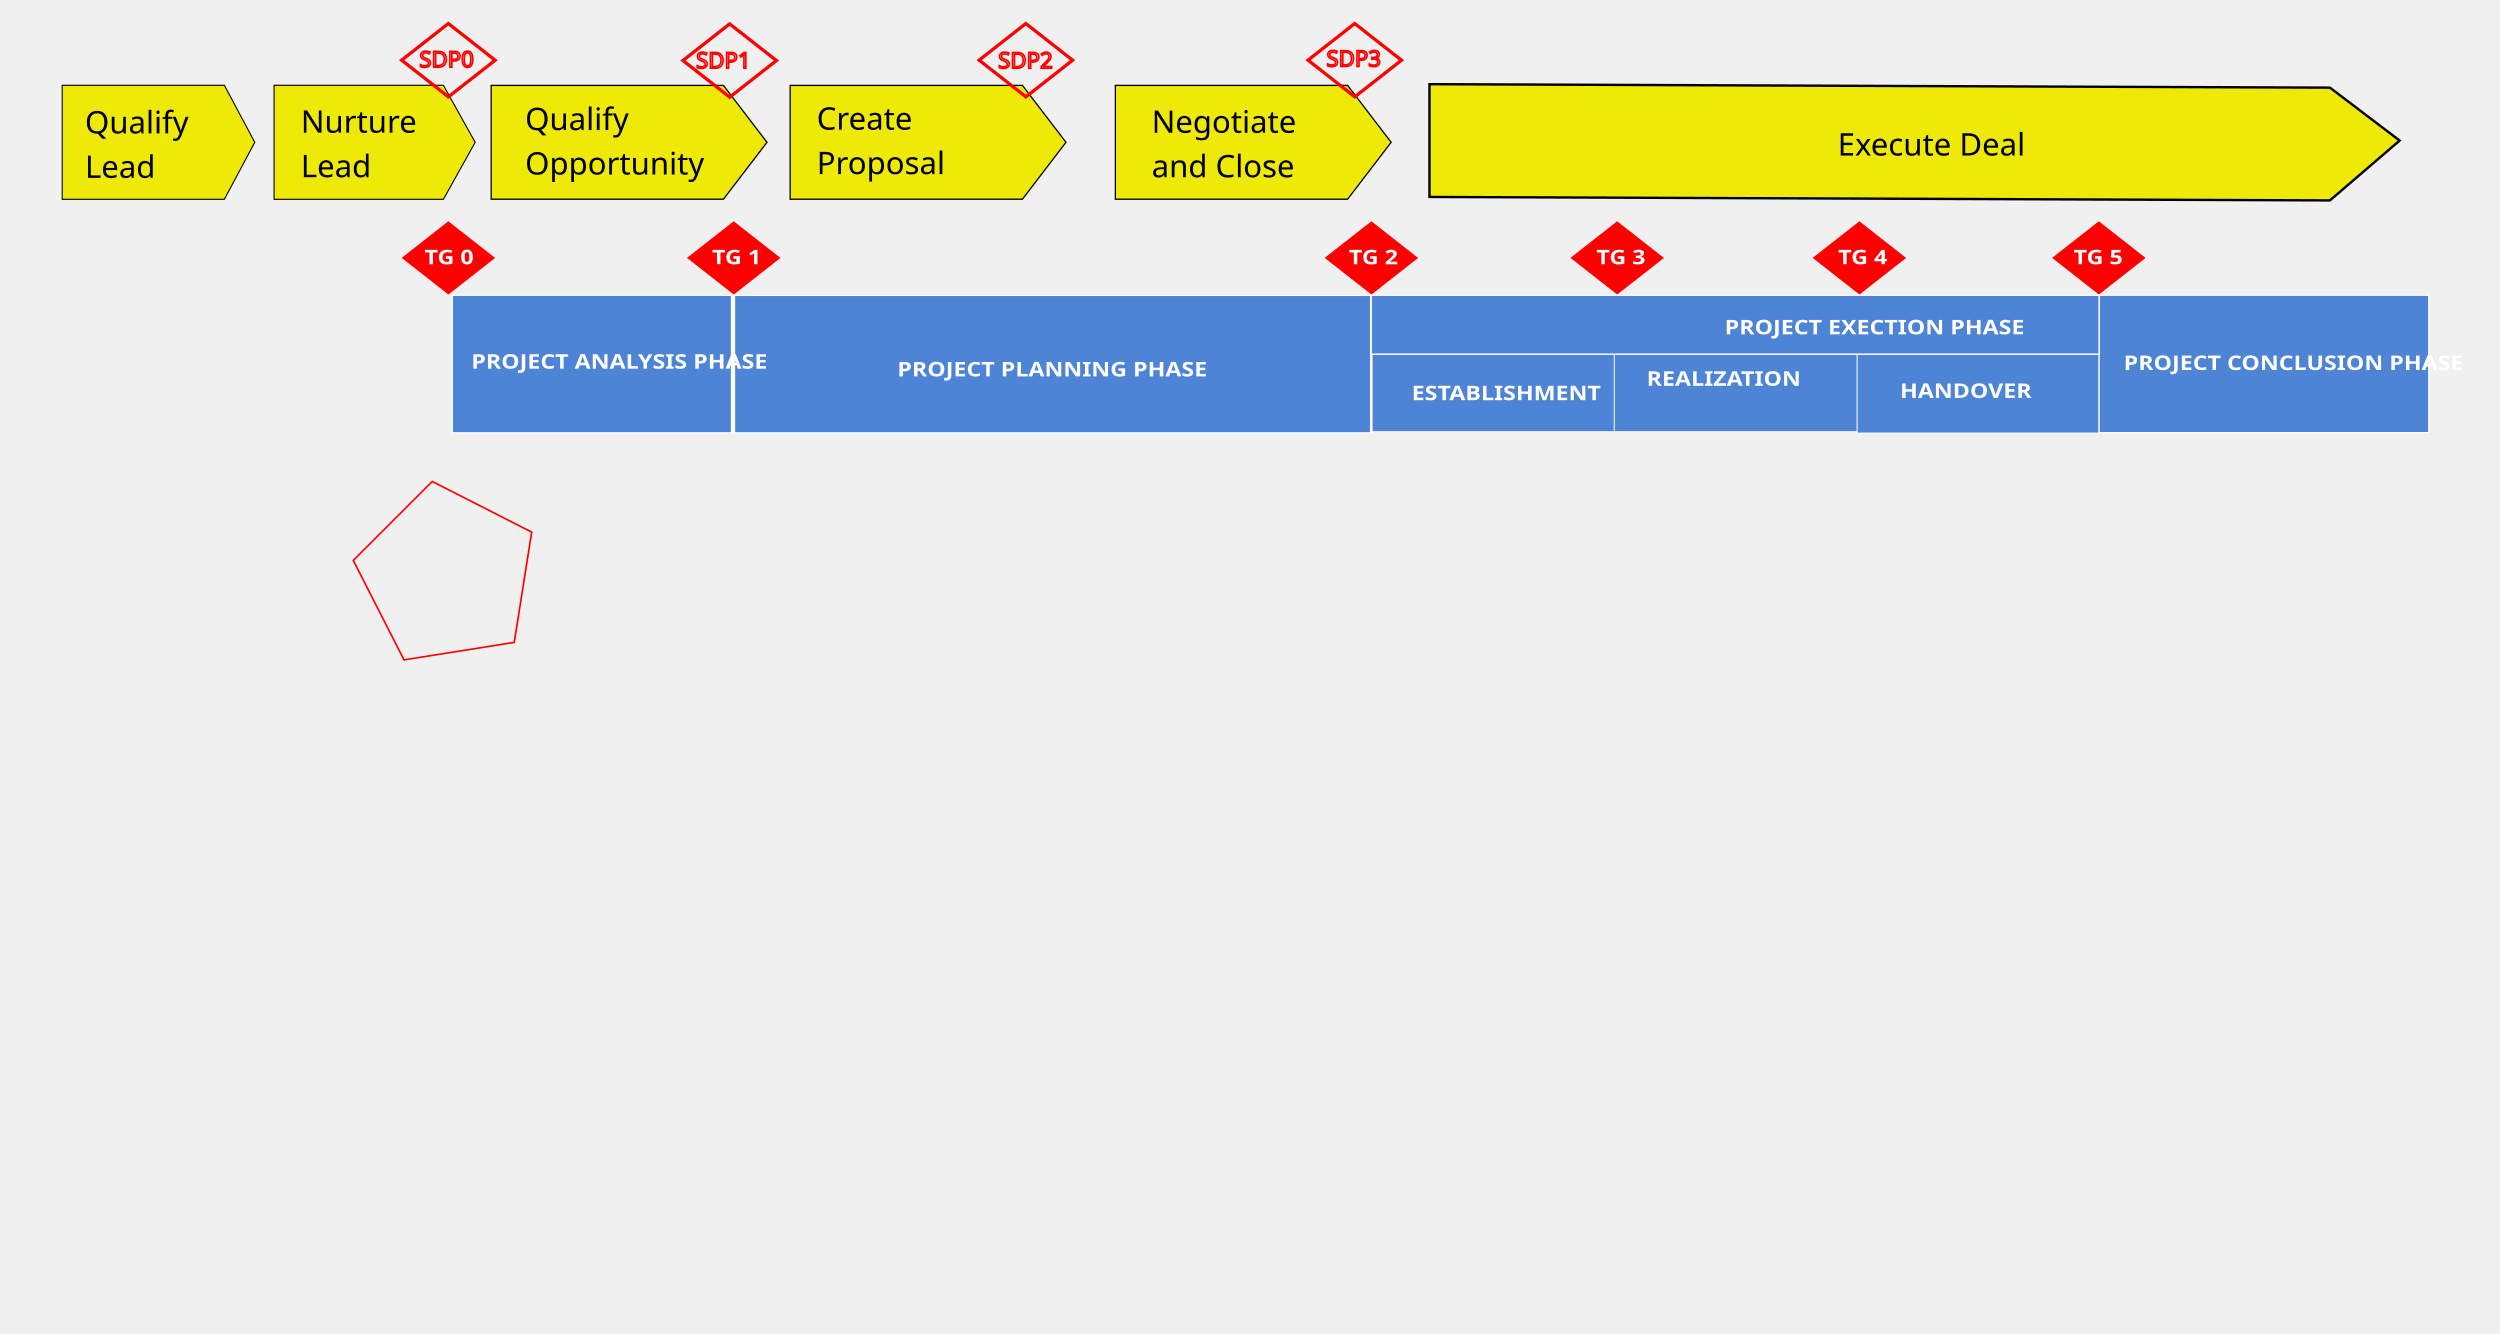
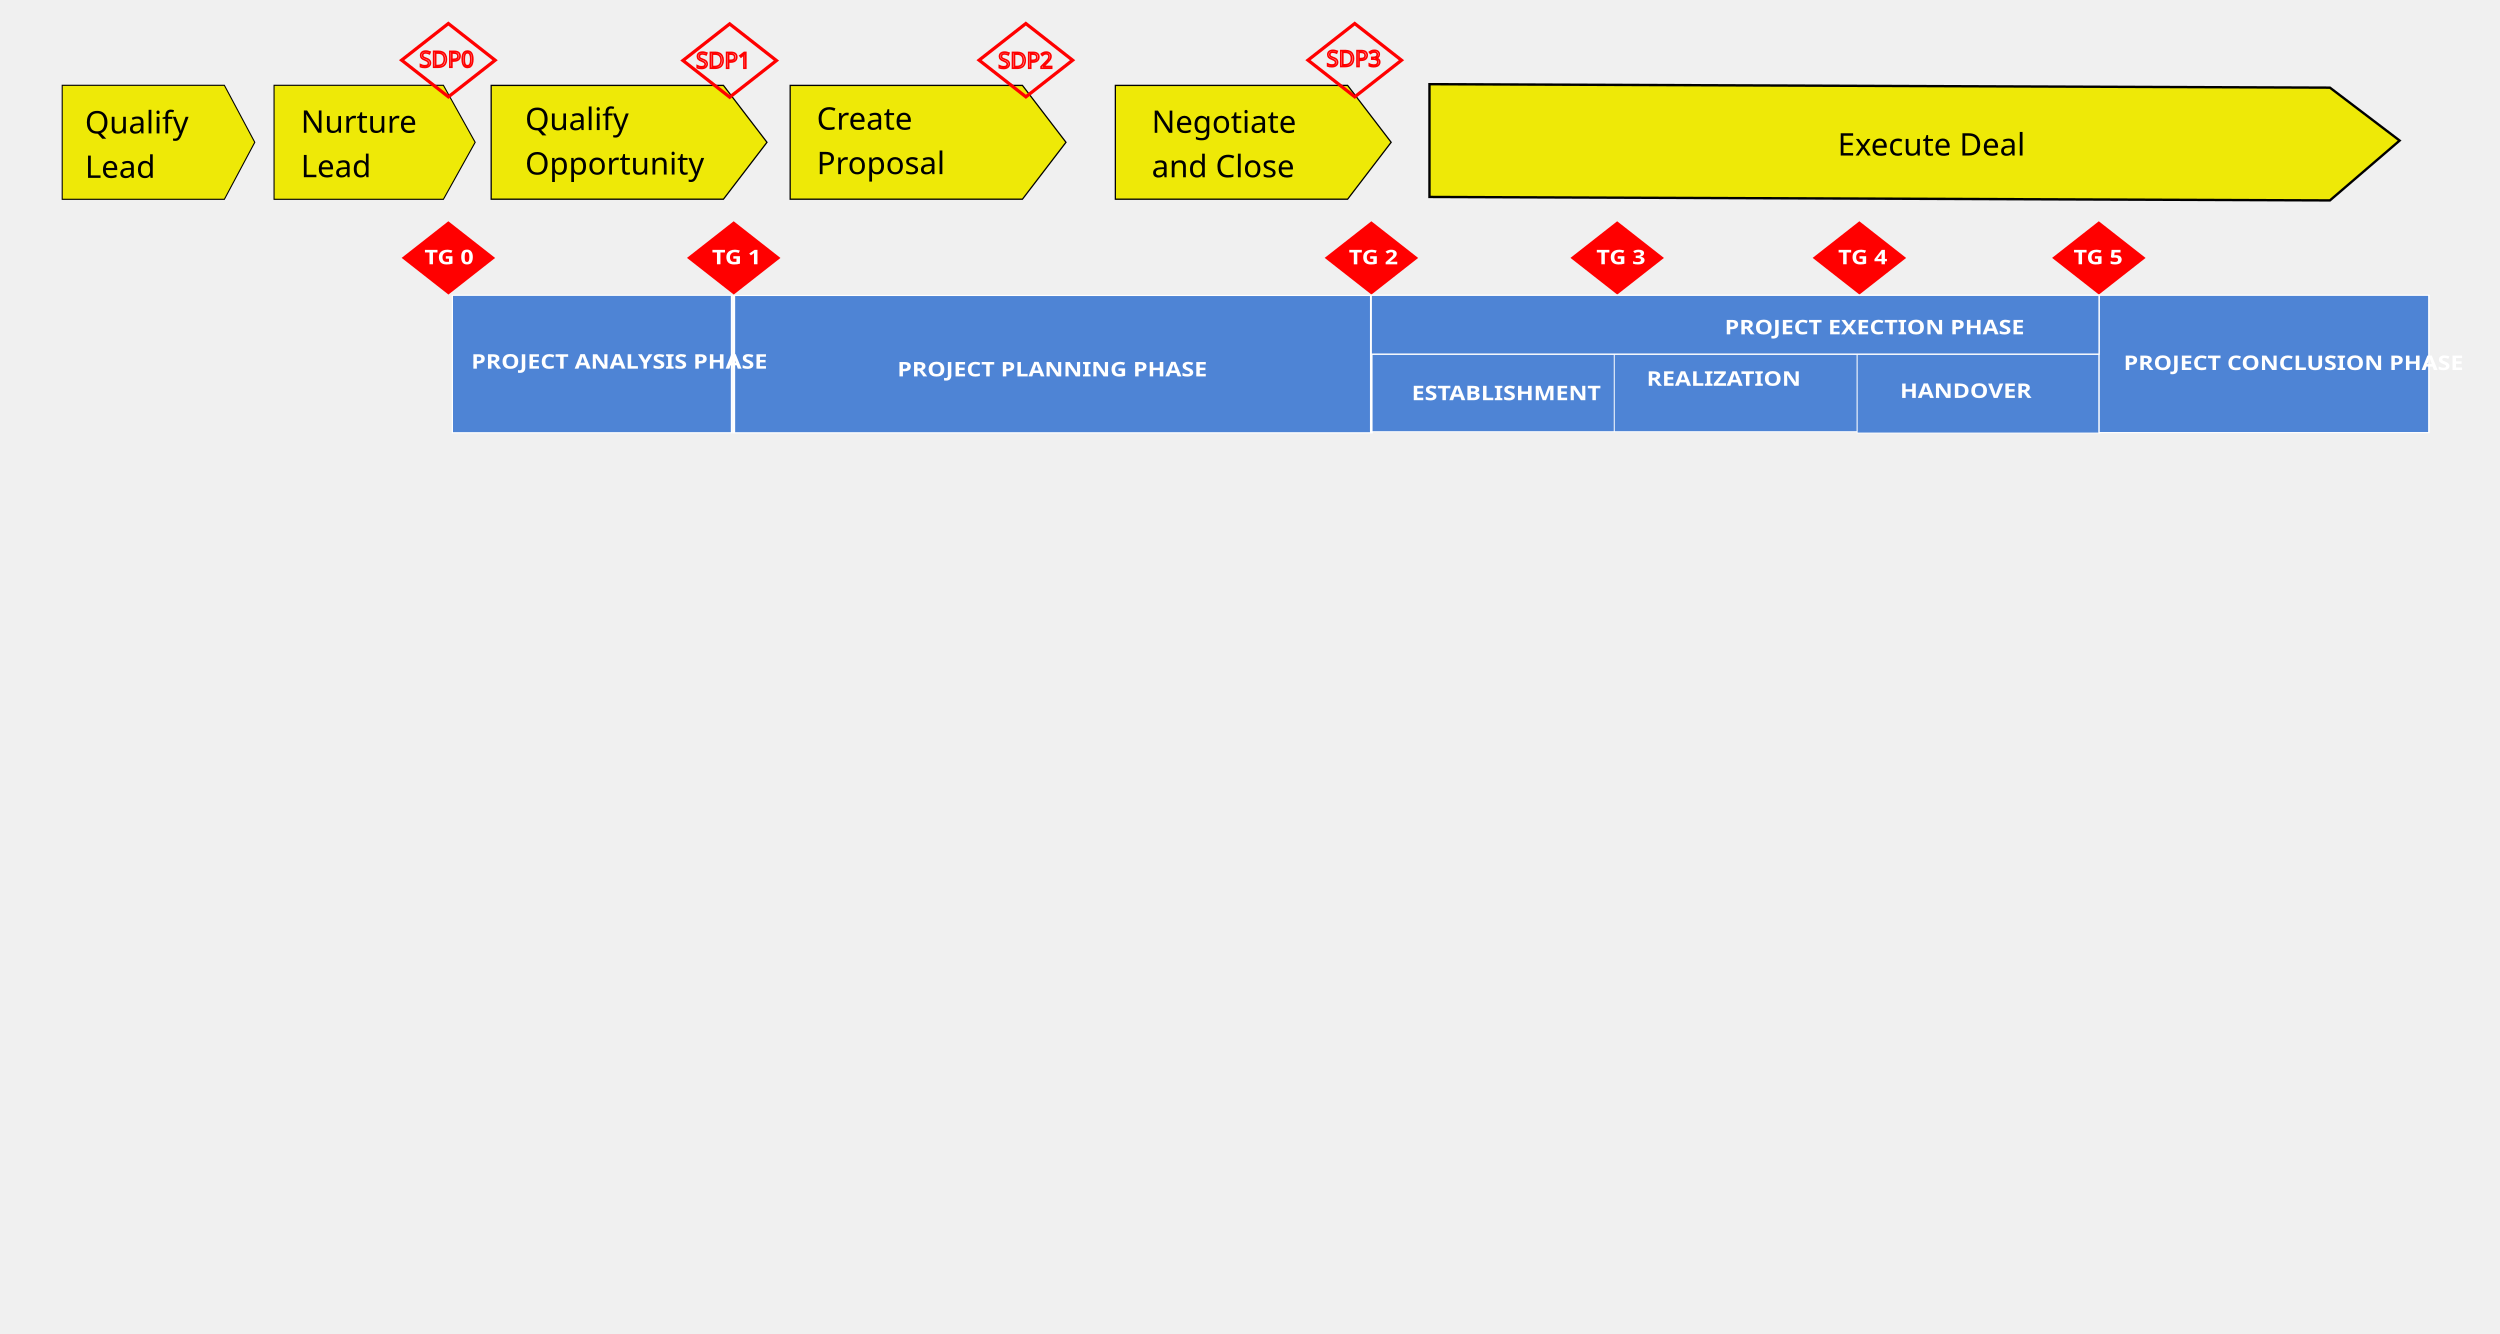
<svg xmlns="http://www.w3.org/2000/svg" xmlns:xlink="http://www.w3.org/1999/xlink" width="1500" height="800" viewBox="0 0 396.87 211.664" version="1.1" id="svg322">
  <defs id="defs316" />
  <g id="layer1" transform="translate(0,-85.33336)" />
  <g id="layer2">
    <a transform="matrix(0.8709487,0,0,0.6828509,51.05893,-49.51598)" id="a5161" xlink:href="https://xlpm-online.com/en/pj/x.pj.act.tg1-all-checklist.php">
      <rect transform="rotate(-45)" y="140.755" x="-46.581" height="12.057" width="12.038" id="rect324" style="fill:#ff0000;fill-opacity:1;stroke:none;stroke-width:0.185;stroke-opacity:1" />
    </a>
    <a transform="matrix(0.8709487,0,0,0.6828509,99.92808,-49.51598)" id="a5164" xlink:href="https://xlpm-online.com/en/pj/x.pj.act.tg2-all-checklist.php">
      <rect transform="rotate(-45)" y="183.267" x="-4.068" height="12.057" width="12.038" id="rect324-2" style="fill:#ff0000;fill-opacity:1;stroke:none;stroke-width:0.185;stroke-opacity:1" />
    </a>
    <a transform="matrix(0.8709487,0,0,0.6828509,86.58492,-49.51598)" id="a5167" xlink:href="https://xlpm-online.com/en/pj/x.pj.act.tg3-all-checklist.php">
      <rect transform="rotate(-45)" y="225.78" x="38.444" height="12.057" width="12.038" id="rect324-3" style="fill:#ff0000;fill-opacity:1;stroke:none;stroke-width:0.185;stroke-opacity:1" />
    </a>
    <a transform="matrix(0.8709487,0,0,0.6828509,72.66824,-49.51598)" id="a5170" xlink:href="https://xlpm-online.com/en/pj/x.pj.act.tg4-all-checklist.php">
      <rect transform="rotate(-45)" y="268.292" x="80.957" height="12.057" width="12.038" id="rect324-0" style="fill:#ff0000;fill-opacity:1;stroke:none;stroke-width:0.185;stroke-opacity:1" />
    </a>
    <a transform="matrix(0.8709487,0,0,0.6828509,58.31729,-49.51599)" id="a5173" xlink:href="https://xlpm-online.com/en/pj/x.pj.act.tg5-all-checklist.php">
      <rect transform="rotate(-45)" y="310.805" x="123.469" height="12.057" width="12.038" id="rect324-6" style="fill:#ff0000;fill-opacity:1;stroke:none;stroke-width:0.185;stroke-opacity:1" />
    </a>
    <a transform="matrix(0.7368316,0,0,0.683568,60.76623,-49.50218)" id="a5104" xlink:href="https://xlpm-online.com/en/pj/x.pj.act.phaseanal-all-checklist.php">
      <rect y="140.992" x="14.995" height="31.927" width="60.122" id="rect4075" style="fill:#4e84d5;fill-opacity:1;stroke:#ffffff;stroke-width:0.265;stroke-opacity:1" />
    </a>
    <a transform="matrix(1.683595,0,0,0.6828509,-9.984146,-49.37195)" id="a5107" xlink:href="https://xlpm-online.com/en/pj/x.pj.act.phaseplan-all-checklist.php">
      <rect y="140.992" x="75.116" height="31.927" width="60.122" id="rect4075-3" style="fill:#4e84d5;fill-opacity:1;stroke:#ffffff;stroke-width:0.265;stroke-opacity:1" />
    </a>
    <a transform="matrix(0.6387065,0,0,0.6828509,131.4638,-49.56882)" id="a5143" xlink:href="https://xlpm-online.com/en/pj/x.pj.act.phaseest-all-checklist.php">
      <rect y="154.948" x="135.205" height="18.003" width="60.188" id="rect4075-8" style="fill:#4e84d5;fill-opacity:1;stroke:#ffffff;stroke-width:0.199;stroke-opacity:1" />
    </a>
    <a transform="matrix(0.6406686,0,0,0.6828509,131.1226,-49.56882)" id="a5146" xlink:href="https://xlpm-online.com/en/pj/x.pj.act.phasereal-all-checklist.php">
      <rect y="154.948" x="195.327" height="18.003" width="60.188" id="rect4075-4" style="fill:#4e84d5;fill-opacity:1;stroke:#ffffff;stroke-width:0.199;stroke-opacity:1" />
    </a>
    <a transform="matrix(0.6406861,0,0,0.6828509,131.1597,-49.36173)" id="a5149" xlink:href="https://xlpm-online.com/en/pj/x.pj.act.phasehand-all-checklist.php">
      <rect y="154.645" x="255.45" height="18.306" width="60.186" id="rect4075-42" style="fill:#4e84d5;fill-opacity:1;stroke:#ffffff;stroke-width:0.2;stroke-opacity:1" />
    </a>
    <a transform="matrix(0.8709487,0,0,0.6828509,58.34115,-49.40334)" id="a5152" xlink:href="https://xlpm-online.com/en/pj/x.pj.act.phaseconc-all-checklist.php">
      <rect y="140.992" x="315.604" height="31.927" width="60.122" id="rect4075-9" style="fill:#4e84d5;fill-opacity:1;stroke:#ffffff;stroke-width:0.265;stroke-opacity:1" />
    </a>
    <a transform="matrix(0.8709487,0,0,0.6828509,58.12499,-49.51598)" id="a5158" xlink:href="https://xlpm-online.com/en/pj/x.pj.act.tg0-all-checklist.php">
      <rect transform="rotate(-45)" y="98.242" x="-89.093" height="12.057" width="12.038" id="rect324-7" style="fill:#ff0000;fill-opacity:1;stroke:none;stroke-width:0.185;stroke-opacity:1" />
    </a>
    <text xml:space="preserve" style="font-style:normal;font-variant:normal;font-weight:bold;font-stretch:normal;font-size:3.439px;line-height:1.25;font-family:Calibri;-inkscape-font-specification:'Calibri, Bold';font-variant-ligatures:normal;font-variant-caps:normal;font-variant-numeric:normal;font-feature-settings:normal;text-align:start;letter-spacing:0px;word-spacing:0px;writing-mode:lr-tb;text-anchor:start;fill:#ffffff;fill-opacity:1;stroke:none;stroke-width:0.215;stroke-opacity:1" x="62.865" y="44.979" id="text4938" transform="scale(1.072042,0.9327993)">
      <tspan id="tspan4936" x="62.865" y="44.979" style="font-style:normal;font-variant:normal;font-weight:bold;font-stretch:normal;font-size:3.439px;font-family:Calibri;-inkscape-font-specification:'Calibri, Bold';font-variant-ligatures:normal;font-variant-caps:normal;font-variant-numeric:normal;font-feature-settings:normal;text-align:start;writing-mode:lr-tb;text-anchor:start;fill:#ffffff;fill-opacity:1;stroke:none;stroke-width:0.215;stroke-opacity:1">TG 0</tspan>
    </text>
    <text xml:space="preserve" style="font-style:normal;font-variant:normal;font-weight:bold;font-stretch:normal;font-size:3.439px;line-height:1.25;font-family:Calibri;-inkscape-font-specification:'Calibri, Bold';font-variant-ligatures:normal;font-variant-caps:normal;font-variant-numeric:normal;font-feature-settings:normal;text-align:start;letter-spacing:0px;word-spacing:0px;writing-mode:lr-tb;text-anchor:start;fill:#ffffff;fill-opacity:1;stroke:none;stroke-width:0.215;stroke-opacity:1" x="105.433" y="44.979" id="text4938-0" transform="scale(1.072042,0.9327993)">
      <tspan id="tspan4936-5" x="105.433" y="44.979" style="font-style:normal;font-variant:normal;font-weight:bold;font-stretch:normal;font-size:3.439px;font-family:Calibri;-inkscape-font-specification:'Calibri, Bold';font-variant-ligatures:normal;font-variant-caps:normal;font-variant-numeric:normal;font-feature-settings:normal;text-align:start;writing-mode:lr-tb;text-anchor:start;fill:#ffffff;fill-opacity:1;stroke:none;stroke-width:0.215;stroke-opacity:1">TG 1</tspan>
    </text>
    <text xml:space="preserve" style="font-style:normal;font-variant:normal;font-weight:bold;font-stretch:normal;font-size:3.439px;line-height:1.25;font-family:Calibri;-inkscape-font-specification:'Calibri, Bold';font-variant-ligatures:normal;font-variant-caps:normal;font-variant-numeric:normal;font-feature-settings:normal;text-align:start;letter-spacing:0px;word-spacing:0px;writing-mode:lr-tb;text-anchor:start;fill:#ffffff;fill-opacity:1;stroke:none;stroke-width:0.215;stroke-opacity:1" x="199.74" y="44.98" id="text4938-5" transform="scale(1.072042,0.9327993)">
      <tspan id="tspan4936-2" x="199.74" y="44.98" style="font-style:normal;font-variant:normal;font-weight:bold;font-stretch:normal;font-size:3.439px;font-family:Calibri;-inkscape-font-specification:'Calibri, Bold';font-variant-ligatures:normal;font-variant-caps:normal;font-variant-numeric:normal;font-feature-settings:normal;text-align:start;writing-mode:lr-tb;text-anchor:start;fill:#ffffff;fill-opacity:1;stroke:none;stroke-width:0.215;stroke-opacity:1">TG 2</tspan>
    </text>
    <text xml:space="preserve" style="font-style:normal;font-variant:normal;font-weight:bold;font-stretch:normal;font-size:3.439px;line-height:1.25;font-family:Calibri;-inkscape-font-specification:'Calibri, Bold';font-variant-ligatures:normal;font-variant-caps:normal;font-variant-numeric:normal;font-feature-settings:normal;text-align:start;letter-spacing:0px;word-spacing:0px;writing-mode:lr-tb;text-anchor:start;fill:#ffffff;fill-opacity:1;stroke:none;stroke-width:0.215;stroke-opacity:1" x="236.395" y="44.979" id="text4938-4" transform="scale(1.072042,0.9327993)">
      <tspan id="tspan4936-9" x="236.395" y="44.979" style="font-style:normal;font-variant:normal;font-weight:bold;font-stretch:normal;font-size:3.439px;font-family:Calibri;-inkscape-font-specification:'Calibri, Bold';font-variant-ligatures:normal;font-variant-caps:normal;font-variant-numeric:normal;font-feature-settings:normal;text-align:start;writing-mode:lr-tb;text-anchor:start;fill:#ffffff;fill-opacity:1;stroke:none;stroke-width:0.215;stroke-opacity:1">TG 3</tspan>
    </text>
    <text xml:space="preserve" style="font-style:normal;font-variant:normal;font-weight:bold;font-stretch:normal;font-size:3.439px;line-height:1.25;font-family:Calibri;-inkscape-font-specification:'Calibri, Bold';font-variant-ligatures:normal;font-variant-caps:normal;font-variant-numeric:normal;font-feature-settings:normal;text-align:start;letter-spacing:0px;word-spacing:0px;writing-mode:lr-tb;text-anchor:start;fill:#ffffff;fill-opacity:1;stroke:none;stroke-width:0.215;stroke-opacity:1" x="272.198" y="44.979" id="text4938-7" transform="scale(1.072042,0.9327993)">
      <tspan id="tspan4936-3" x="272.198" y="44.979" style="font-style:normal;font-variant:normal;font-weight:bold;font-stretch:normal;font-size:3.439px;font-family:Calibri;-inkscape-font-specification:'Calibri, Bold';font-variant-ligatures:normal;font-variant-caps:normal;font-variant-numeric:normal;font-feature-settings:normal;text-align:start;writing-mode:lr-tb;text-anchor:start;fill:#ffffff;fill-opacity:1;stroke:none;stroke-width:0.215;stroke-opacity:1">TG 4</tspan>
    </text>
    <text xml:space="preserve" style="font-style:normal;font-variant:normal;font-weight:bold;font-stretch:normal;font-size:3.439px;line-height:1.25;font-family:Calibri;-inkscape-font-specification:'Calibri, Bold';font-variant-ligatures:normal;font-variant-caps:normal;font-variant-numeric:normal;font-feature-settings:normal;text-align:start;letter-spacing:0px;word-spacing:0px;writing-mode:lr-tb;text-anchor:start;fill:#ffffff;fill-opacity:1;stroke:none;stroke-width:0.215;stroke-opacity:1" x="307.058" y="44.978" id="text4938-9" transform="scale(1.072042,0.9327993)">
      <tspan id="tspan4936-53" x="307.058" y="44.978" style="font-style:normal;font-variant:normal;font-weight:bold;font-stretch:normal;font-size:3.439px;font-family:Calibri;-inkscape-font-specification:'Calibri, Bold';font-variant-ligatures:normal;font-variant-caps:normal;font-variant-numeric:normal;font-feature-settings:normal;text-align:start;writing-mode:lr-tb;text-anchor:start;fill:#ffffff;fill-opacity:1;stroke:none;stroke-width:0.215;stroke-opacity:1">TG 5</tspan>
    </text>
    <text xml:space="preserve" style="font-style:normal;font-variant:normal;font-weight:bold;font-stretch:normal;font-size:3.439px;line-height:1.25;font-family:Calibri;-inkscape-font-specification:'Calibri, Bold';font-variant-ligatures:normal;font-variant-caps:normal;font-variant-numeric:normal;font-feature-settings:normal;text-align:start;letter-spacing:0px;word-spacing:0px;writing-mode:lr-tb;text-anchor:start;fill:#ffffff;fill-opacity:1;stroke:none;stroke-width:0.215;stroke-opacity:1" x="69.785" y="62.742" id="text4938-01" transform="scale(1.072042,0.9327993)">
      <tspan x="69.785" y="62.742" style="font-style:normal;font-variant:normal;font-weight:bold;font-stretch:normal;font-size:3.439px;font-family:Calibri;-inkscape-font-specification:'Calibri, Bold';font-variant-ligatures:normal;font-variant-caps:normal;font-variant-numeric:normal;font-feature-settings:normal;text-align:start;writing-mode:lr-tb;text-anchor:start;fill:#ffffff;fill-opacity:1;stroke:none;stroke-width:0.215;stroke-opacity:1" id="tspan5281">PROJECT ANALYSIS PHASE</tspan>
    </text>
    <text xml:space="preserve" style="font-style:normal;font-variant:normal;font-weight:bold;font-stretch:normal;font-size:3.439px;line-height:1.25;font-family:Calibri;-inkscape-font-specification:'Calibri, Bold';font-variant-ligatures:normal;font-variant-caps:normal;font-variant-numeric:normal;font-feature-settings:normal;text-align:start;letter-spacing:0px;word-spacing:0px;writing-mode:lr-tb;text-anchor:start;fill:#ffffff;fill-opacity:1;stroke:none;stroke-width:0.215;stroke-opacity:1" x="132.878" y="64.06" id="text4938-01-3" transform="scale(1.072042,0.9327993)">
      <tspan id="tspan4936-35-6" x="132.878" y="64.06" style="font-style:normal;font-variant:normal;font-weight:bold;font-stretch:normal;font-size:3.439px;font-family:Calibri;-inkscape-font-specification:'Calibri, Bold';font-variant-ligatures:normal;font-variant-caps:normal;font-variant-numeric:normal;font-feature-settings:normal;text-align:start;writing-mode:lr-tb;text-anchor:start;fill:#ffffff;fill-opacity:1;stroke:none;stroke-width:0.215;stroke-opacity:1">PROJECT PLANNING PHASE</tspan>
    </text>
    <text xml:space="preserve" style="font-style:normal;font-variant:normal;font-weight:bold;font-stretch:normal;font-size:3.439px;line-height:1.25;font-family:Calibri;-inkscape-font-specification:'Calibri, Bold';font-variant-ligatures:normal;font-variant-caps:normal;font-variant-numeric:normal;font-feature-settings:normal;text-align:start;letter-spacing:0px;word-spacing:0px;writing-mode:lr-tb;text-anchor:start;fill:#ffffff;fill-opacity:1;stroke:none;stroke-width:0.215;stroke-opacity:1" x="209.04" y="68.112" id="text4938-01-3-1" transform="scale(1.072042,0.9327993)">
      <tspan id="tspan4936-35-6-3" x="209.04" y="68.112" style="font-style:normal;font-variant:normal;font-weight:bold;font-stretch:normal;font-size:3.439px;font-family:Calibri;-inkscape-font-specification:'Calibri, Bold';font-variant-ligatures:normal;font-variant-caps:normal;font-variant-numeric:normal;font-feature-settings:normal;text-align:start;writing-mode:lr-tb;text-anchor:start;fill:#ffffff;fill-opacity:1;stroke:none;stroke-width:0.215;stroke-opacity:1">ESTABLISHMENT</tspan>
    </text>
    <text xml:space="preserve" style="font-style:normal;font-variant:normal;font-weight:bold;font-stretch:normal;font-size:3.439px;line-height:1.25;font-family:Calibri;-inkscape-font-specification:'Calibri, Bold';font-variant-ligatures:normal;font-variant-caps:normal;font-variant-numeric:normal;font-feature-settings:normal;text-align:start;letter-spacing:0px;word-spacing:0px;writing-mode:lr-tb;text-anchor:start;fill:#ffffff;fill-opacity:1;stroke:none;stroke-width:0.215;stroke-opacity:1" x="243.834" y="65.652" id="text4938-01-3-0" transform="scale(1.072042,0.9327993)">
      <tspan id="tspan4936-35-6-96" x="243.834" y="65.652" style="font-style:normal;font-variant:normal;font-weight:bold;font-stretch:normal;font-size:3.439px;font-family:Calibri;-inkscape-font-specification:'Calibri, Bold';font-variant-ligatures:normal;font-variant-caps:normal;font-variant-numeric:normal;font-feature-settings:normal;text-align:start;writing-mode:lr-tb;text-anchor:start;fill:#ffffff;fill-opacity:1;stroke:none;stroke-width:0.215;stroke-opacity:1">REALIZATION</tspan>
    </text>
    <text xml:space="preserve" style="font-style:normal;font-variant:normal;font-weight:bold;font-stretch:normal;font-size:3.439px;line-height:1.25;font-family:Calibri;-inkscape-font-specification:'Calibri, Bold';font-variant-ligatures:normal;font-variant-caps:normal;font-variant-numeric:normal;font-feature-settings:normal;text-align:start;letter-spacing:0px;word-spacing:0px;writing-mode:lr-tb;text-anchor:start;fill:#ffffff;fill-opacity:1;stroke:none;stroke-width:0.215;stroke-opacity:1" x="314.469" y="62.973" id="text4938-01-3-5" transform="scale(1.072042,0.9327993)">
      <tspan id="tspan4936-35-6-2" x="314.469" y="62.973" style="font-style:normal;font-variant:normal;font-weight:bold;font-stretch:normal;font-size:3.439px;font-family:Calibri;-inkscape-font-specification:'Calibri, Bold';font-variant-ligatures:normal;font-variant-caps:normal;font-variant-numeric:normal;font-feature-settings:normal;text-align:start;writing-mode:lr-tb;text-anchor:start;fill:#ffffff;fill-opacity:1;stroke:none;stroke-width:0.215;stroke-opacity:1">PROJECT CONCLUSION PHASE</tspan>
    </text>
    <a transform="matrix(0.6421636,0,0,0.6848614,130.5465,-49.68683)" id="a5155" xlink:href="https://xlpm-online.com/en/pj/x.pj.act.phasereal-all-checklist.php">
      <rect y="140.992" x="135.695" height="13.645" width="179.908" id="rect4075-8-6" style="fill:#4e84d5;fill-opacity:1;stroke:#ffffff;stroke-width:0.299;stroke-opacity:1" />
    </a>
    <text xml:space="preserve" style="font-style:normal;font-variant:normal;font-weight:bold;font-stretch:normal;font-size:3.439px;line-height:1.25;font-family:Calibri;-inkscape-font-specification:'Calibri, Bold';font-variant-ligatures:normal;font-variant-caps:normal;font-variant-numeric:normal;font-feature-settings:normal;text-align:start;letter-spacing:0px;word-spacing:0px;writing-mode:lr-tb;text-anchor:start;fill:#ffffff;fill-opacity:1;stroke:none;stroke-width:0.215;stroke-opacity:1" x="255.387" y="56.901" id="text4938-01-3-9" transform="scale(1.072042,0.9327993)">
      <tspan id="tspan4936-35-6-9" x="255.387" y="56.901" style="font-style:normal;font-variant:normal;font-weight:bold;font-stretch:normal;font-size:3.439px;font-family:Calibri;-inkscape-font-specification:'Calibri, Bold';font-variant-ligatures:normal;font-variant-caps:normal;font-variant-numeric:normal;font-feature-settings:normal;text-align:start;writing-mode:lr-tb;text-anchor:start;fill:#ffffff;fill-opacity:1;stroke:none;stroke-width:0.215;stroke-opacity:1">PROJECT EXECTION PHASE</tspan>
    </text>
    <text xml:space="preserve" style="font-style:normal;font-variant:normal;font-weight:bold;font-stretch:normal;font-size:3.439px;line-height:1.25;font-family:Calibri;-inkscape-font-specification:'Calibri, Bold';font-variant-ligatures:normal;font-variant-caps:normal;font-variant-numeric:normal;font-feature-settings:normal;text-align:start;letter-spacing:0px;word-spacing:0px;writing-mode:lr-tb;text-anchor:start;fill:#ffffff;fill-opacity:1;stroke:none;stroke-width:0.215;stroke-opacity:1" x="281.359" y="67.724" id="text4938-01-3-0-5" transform="scale(1.072042,0.9327993)">
      <tspan id="tspan4936-35-6-96-9" x="281.359" y="67.724" style="font-style:normal;font-variant:normal;font-weight:bold;font-stretch:normal;font-size:3.439px;font-family:Calibri;-inkscape-font-specification:'Calibri, Bold';font-variant-ligatures:normal;font-variant-caps:normal;font-variant-numeric:normal;font-feature-settings:normal;text-align:start;writing-mode:lr-tb;text-anchor:start;fill:#ffffff;fill-opacity:1;stroke:none;stroke-width:0.215;stroke-opacity:1">HANDOVER</tspan>
    </text>
    <flowRoot xml:space="preserve" id="flowRoot1350" style="fill:black;fill-opacity:1;stroke:none;font-family:sans-serif;font-style:normal;font-weight:normal;font-size:21.333px;line-height:1.25;letter-spacing:0px;word-spacing:0px">
      <flowRegion id="flowRegion1352">
        <rect id="rect1354" width="0" height="40" x="1740" y="520" />
      </flowRegion>
      <flowPara id="flowPara1356" />
    </flowRoot>
    <a id="a4900" xlink:href="https://ericsson.sharepoint.com/sites/Sales_Process_Tool/Pages/Qualify-Lead.aspx">
      <g id="g4845">
        <a id="a1133">
          <path id="path134" d="M 9.875,13.541 H 35.618 l 4.827,9.049 -4.827,9.049 H 9.875 Z" style="fill:#eee907;fill-opacity:1;stroke:#000000;stroke-width:0.171px;stroke-linecap:butt;stroke-linejoin:miter;stroke-opacity:1" />
        </a>
        <text xml:space="preserve" style="font-style:normal;font-weight:normal;font-size:4.939px;line-height:1.25;font-family:sans-serif;letter-spacing:0px;word-spacing:0px;fill:#000000;fill-opacity:1;stroke:none;stroke-width:0.265;" x="13.493" y="21.177" id="text922">
          <tspan id="tspan920" x="13.493" y="21.177" style="stroke-width:0.265;font-size:4.939px;">Qualify </tspan>
          <tspan x="13.493" y="28.233" style="stroke-width:0.265;font-size:4.939px;" id="tspan924">Lead</tspan>
        </text>
      </g>
    </a>
    <a id="a4908" xlink:href="https://ericsson.sharepoint.com/sites/Sales_Process_Tool/Pages/Nurture-Lead.aspx">
      <g id="g4851">
        <path style="fill:#eee907;fill-opacity:1;stroke:#000000;stroke-width:0.174px;stroke-linecap:butt;stroke-linejoin:miter;stroke-opacity:1" d="m 43.506,13.543 h 26.884 l 5.041,9.047 -5.041,9.047 H 43.506 Z" id="path134-75" />
        <text xml:space="preserve" style="font-style:normal;font-weight:normal;font-size:4.939px;line-height:1.25;font-family:sans-serif;letter-spacing:0px;word-spacing:0px;fill:#000000;fill-opacity:1;stroke:none;stroke-width:0.265;" x="47.753" y="21.071" id="text922-9">
          <tspan id="tspan920-8" x="47.753" y="21.071" style="stroke-width:0.265;font-size:4.939px;">Nurture</tspan>
          <tspan x="47.753" y="28.127" style="stroke-width:0.265;font-size:4.939px;" id="tspan924-9">Lead</tspan>
        </text>
      </g>
    </a>
    <a id="a4915" xlink:href="https://ericsson.sharepoint.com/sites/Sales_Process_Tool/Pages/Qualify-Opportunity.aspx">
      <g id="g4857">
        <path style="fill:#eee907;fill-opacity:1;stroke:#000000;stroke-width:0.204px;stroke-linecap:butt;stroke-linejoin:miter;stroke-opacity:1" d="m 77.973,13.556 h 36.87 l 6.913,9.033 -6.913,9.033 H 77.973 Z" id="path134-6" />
        <text xml:space="preserve" style="font-style:normal;font-weight:normal;font-size:4.939px;line-height:1.25;font-family:sans-serif;letter-spacing:0px;word-spacing:0px;fill:#000000;fill-opacity:1;stroke:none;stroke-width:0.265;" x="83.369" y="20.652" id="text922-9-8">
          <tspan x="83.369" y="20.652" style="stroke-width:0.265;font-size:4.939px;" id="tspan924-9-7">Qualify</tspan>
          <tspan x="83.369" y="27.708" style="stroke-width:0.265;font-size:4.939px;" id="tspan985">Opportunity</tspan>
        </text>
      </g>
    </a>
    <a id="a4929" xlink:href="https://ericsson.sharepoint.com/sites/Sales_Process_Tool/Pages/Create-Proposal.aspx">
      <g id="g4863">
        <path style="fill:#eee907;fill-opacity:1;stroke:#000000;stroke-width:0.204px;stroke-linecap:butt;stroke-linejoin:miter;stroke-opacity:1" d="m 125.438,13.556 h 36.87 l 6.913,9.033 -6.913,9.033 h -36.87 z" id="path134-94" />
        <text xml:space="preserve" style="font-style:normal;font-weight:normal;font-size:4.939px;line-height:1.25;font-family:sans-serif;letter-spacing:0px;word-spacing:0px;fill:#000000;fill-opacity:1;stroke:none;stroke-width:0.265;" x="129.655" y="20.584" id="text922-9-8-8">
          <tspan x="129.655" y="20.584" style="stroke-width:0.265;font-size:4.939px;" id="tspan985-5">Create </tspan>
          <tspan x="129.655" y="27.639" style="stroke-width:0.265;font-size:4.939px;" id="tspan1010">Proposal</tspan>
        </text>
      </g>
    </a>
    <a id="a4922" xlink:href="https://ericsson.sharepoint.com/sites/Sales_Process_Tool/Pages/Negotiate-and-Close.aspx">
      <g id="g4869">
        <path style="fill:#eee907;fill-opacity:1;stroke:#000000;stroke-width:0.204px;stroke-linecap:butt;stroke-linejoin:miter;stroke-opacity:1" d="m 177.06,13.556 h 36.87 l 6.913,9.033 -6.913,9.033 h -36.87 z" id="path134-7" />
        <text xml:space="preserve" style="font-style:normal;font-weight:normal;font-size:4.939px;line-height:1.25;font-family:sans-serif;letter-spacing:0px;word-spacing:0px;fill:#000000;fill-opacity:1;stroke:none;stroke-width:0.265;" x="182.826" y="21.085" id="text922-9-8-8-2">
          <tspan x="182.826" y="21.085" style="stroke-width:0.265;font-size:4.939px;" id="tspan1010-2">Negotiate </tspan>
          <tspan x="182.826" y="28.141" style="stroke-width:0.265;font-size:4.939px;" id="tspan1035">and Close</tspan>
        </text>
      </g>
    </a>
    <a id="a4936" xlink:href="https://ericsson.sharepoint.com/sites/Sales_Process_Tool/Pages/Execute-Deal.aspx">
      <g id="g4874">
        <path style="fill:#eee907;fill-opacity:1;stroke:#000000;stroke-width:0.381px;stroke-linecap:butt;stroke-linejoin:miter;stroke-opacity:1" d="m 226.926,13.365 142.946,0.549 11.062,8.401 -11.062,9.5 -142.946,-0.549 z" id="path134-2" />
        <text xml:space="preserve" style="font-style:normal;font-weight:normal;font-size:4.939px;line-height:1.25;font-family:sans-serif;letter-spacing:0px;word-spacing:0px;fill:#000000;fill-opacity:1;stroke:none;stroke-width:0.265;" x="291.726" y="24.691" id="text922-9-8-8-2-1">
          <tspan x="291.726" y="24.691" style="stroke-width:0.265;font-size:4.939px;" id="tspan1035-3">Execute Deal</tspan>
        </text>
      </g>
    </a>
    <a id="a4942" xlink:href="https://ericsson.sharepoint.com/sites/Sales_Process_Tool/Pages/SDP.aspx">
      <g id="g4880">
        <a transform="matrix(0.8709487,0,0,0.6828509,58.12499,-80.90361)" id="a5158-6-4" xlink:href="https://xlpm-online.com/en/pj/x.pj.act.tg0-all-checklist.php" style="fill:none;stroke:#ff0000;stroke-width:0.686;stroke-miterlimit:4;stroke-dasharray:none;stroke-opacity:1">
          <rect transform="rotate(-45)" y="98.242" x="-89.093" height="12.057" width="12.038" id="rect324-7-1-0" style="fill:none;fill-opacity:1;stroke:#ff0000;stroke-width:0.686;stroke-miterlimit:4;stroke-dasharray:none;stroke-opacity:1" />
        </a>
        <text xml:space="preserve" style="font-style:normal;font-weight:normal;font-size:3.528px;line-height:1.25;font-family:sans-serif;letter-spacing:0px;word-spacing:0px;fill:none;fill-opacity:1;stroke:#ff0000;stroke-width:0.265;stroke-miterlimit:4;stroke-dasharray:none;stroke-opacity:1" x="66.564" y="10.673" id="text1077">
          <tspan id="tspan1075" x="66.564" y="10.673" style="font-size:3.528px;fill:none;stroke:#ff0000;stroke-width:0.265;stroke-miterlimit:4;stroke-dasharray:none;stroke-opacity:1">SDP0</tspan>
        </text>
      </g>
    </a>
    <a id="a4949" xlink:href="https://ericsson.sharepoint.com/sites/Sales_Process_Tool/Pages/SDP.aspx">
      <g id="g4886">
        <a transform="matrix(0.8709487,0,0,0.6828509,102.7817,-80.84938)" id="a5158-6-4-2-9" xlink:href="https://xlpm-online.com/en/pj/x.pj.act.tg0-all-checklist.php" style="fill:none;stroke:#ff0000;stroke-width:0.686;stroke-miterlimit:4;stroke-dasharray:none;stroke-opacity:1">
          <rect transform="rotate(-45)" y="98.242" x="-89.093" height="12.057" width="12.038" id="rect324-7-1-0-2-4" style="fill:none;fill-opacity:1;stroke:#ff0000;stroke-width:0.686;stroke-miterlimit:4;stroke-dasharray:none;stroke-opacity:1" />
        </a>
        <text xml:space="preserve" style="font-style:normal;font-weight:normal;font-size:3.528px;line-height:1.25;font-family:sans-serif;letter-spacing:0px;word-spacing:0px;fill:none;fill-opacity:1;stroke:#ff0000;stroke-width:0.265;stroke-miterlimit:4;stroke-dasharray:none;stroke-opacity:1" x="110.495" y="10.836" id="text1077-7">
          <tspan id="tspan1075-2" x="110.495" y="10.836" style="font-size:3.528px;fill:none;stroke:#ff0000;stroke-width:0.265;stroke-miterlimit:4;stroke-dasharray:none;stroke-opacity:1">SDP1</tspan>
        </text>
      </g>
    </a>
    <a id="a4956" xlink:href="https://ericsson.sharepoint.com/sites/Sales_Process_Tool/Pages/SDP.aspx">
      <g id="g4892">
        <a transform="matrix(0.8709487,0,0,0.6828509,148.8573,-81.77381)" id="a5158-6" xlink:href="https://xlpm-online.com/en/pj/x.pj.act.tg0-all-checklist.php" style="fill:none;stroke:#ff0000;stroke-width:0.686;stroke-miterlimit:4;stroke-dasharray:none;stroke-opacity:1">
          <rect transform="rotate(-45)" y="99.907" x="-89.229" height="12.057" width="12.038" id="rect324-7-1" style="fill:none;fill-opacity:1;stroke:#ff0000;stroke-width:0.686;stroke-miterlimit:4;stroke-dasharray:none;stroke-opacity:1" />
        </a>
        <text xml:space="preserve" style="font-style:normal;font-weight:normal;font-size:3.528px;line-height:1.25;font-family:sans-serif;letter-spacing:0px;word-spacing:0px;fill:none;fill-opacity:1;stroke:#ff0000;stroke-width:0.265;stroke-miterlimit:4;stroke-dasharray:none;stroke-opacity:1" x="158.455" y="10.839" id="text1077-7-1">
          <tspan id="tspan1075-2-0" x="158.455" y="10.839" style="font-size:3.528px;fill:none;stroke:#ff0000;stroke-width:0.265;stroke-miterlimit:4;stroke-dasharray:none;stroke-opacity:1">SDP2</tspan>
        </text>
      </g>
    </a>
    <a id="a4963" xlink:href="https://ericsson.sharepoint.com/sites/Sales_Process_Tool/Pages/SDP.aspx">
      <g id="g4898">
        <a transform="matrix(0.8709487,0,0,0.6828509,202.0083,-80.90361)" id="a5158-6-4-2" xlink:href="https://xlpm-online.com/en/pj/x.pj.act.tg0-all-checklist.php" style="fill:none;stroke:#ff0000;stroke-width:0.686;stroke-miterlimit:4;stroke-dasharray:none;stroke-opacity:1">
          <rect transform="rotate(-45)" y="98.242" x="-89.093" height="12.057" width="12.038" id="rect324-7-1-0-2" style="fill:none;fill-opacity:1;stroke:#ff0000;stroke-width:0.686;stroke-miterlimit:4;stroke-dasharray:none;stroke-opacity:1" />
        </a>
        <text xml:space="preserve" style="font-style:normal;font-weight:normal;font-size:3.528px;line-height:1.25;font-family:sans-serif;letter-spacing:0px;word-spacing:0px;fill:none;fill-opacity:1;stroke:#ff0000;stroke-width:0.265;stroke-miterlimit:4;stroke-dasharray:none;stroke-opacity:1" x="210.569" y="10.558" id="text1077-7-1-2">
          <tspan id="tspan1075-2-0-3" x="210.569" y="10.558" style="font-size:3.528px;fill:none;stroke:#ff0000;stroke-width:0.265;stroke-miterlimit:4;stroke-dasharray:none;stroke-opacity:1">SDP3</tspan>
        </text>
      </g>
    </a>
-     <path style="fill:none;fill-opacity:1;stroke:#ff0000;stroke-width:0.265;stroke-miterlimit:4;stroke-dasharray:none;stroke-opacity:1" id="path930" d="M 81.633,101.979 64.129,104.751 56.083,88.961 68.614,76.429 84.405,84.475 Z" />
  </g>
</svg>
